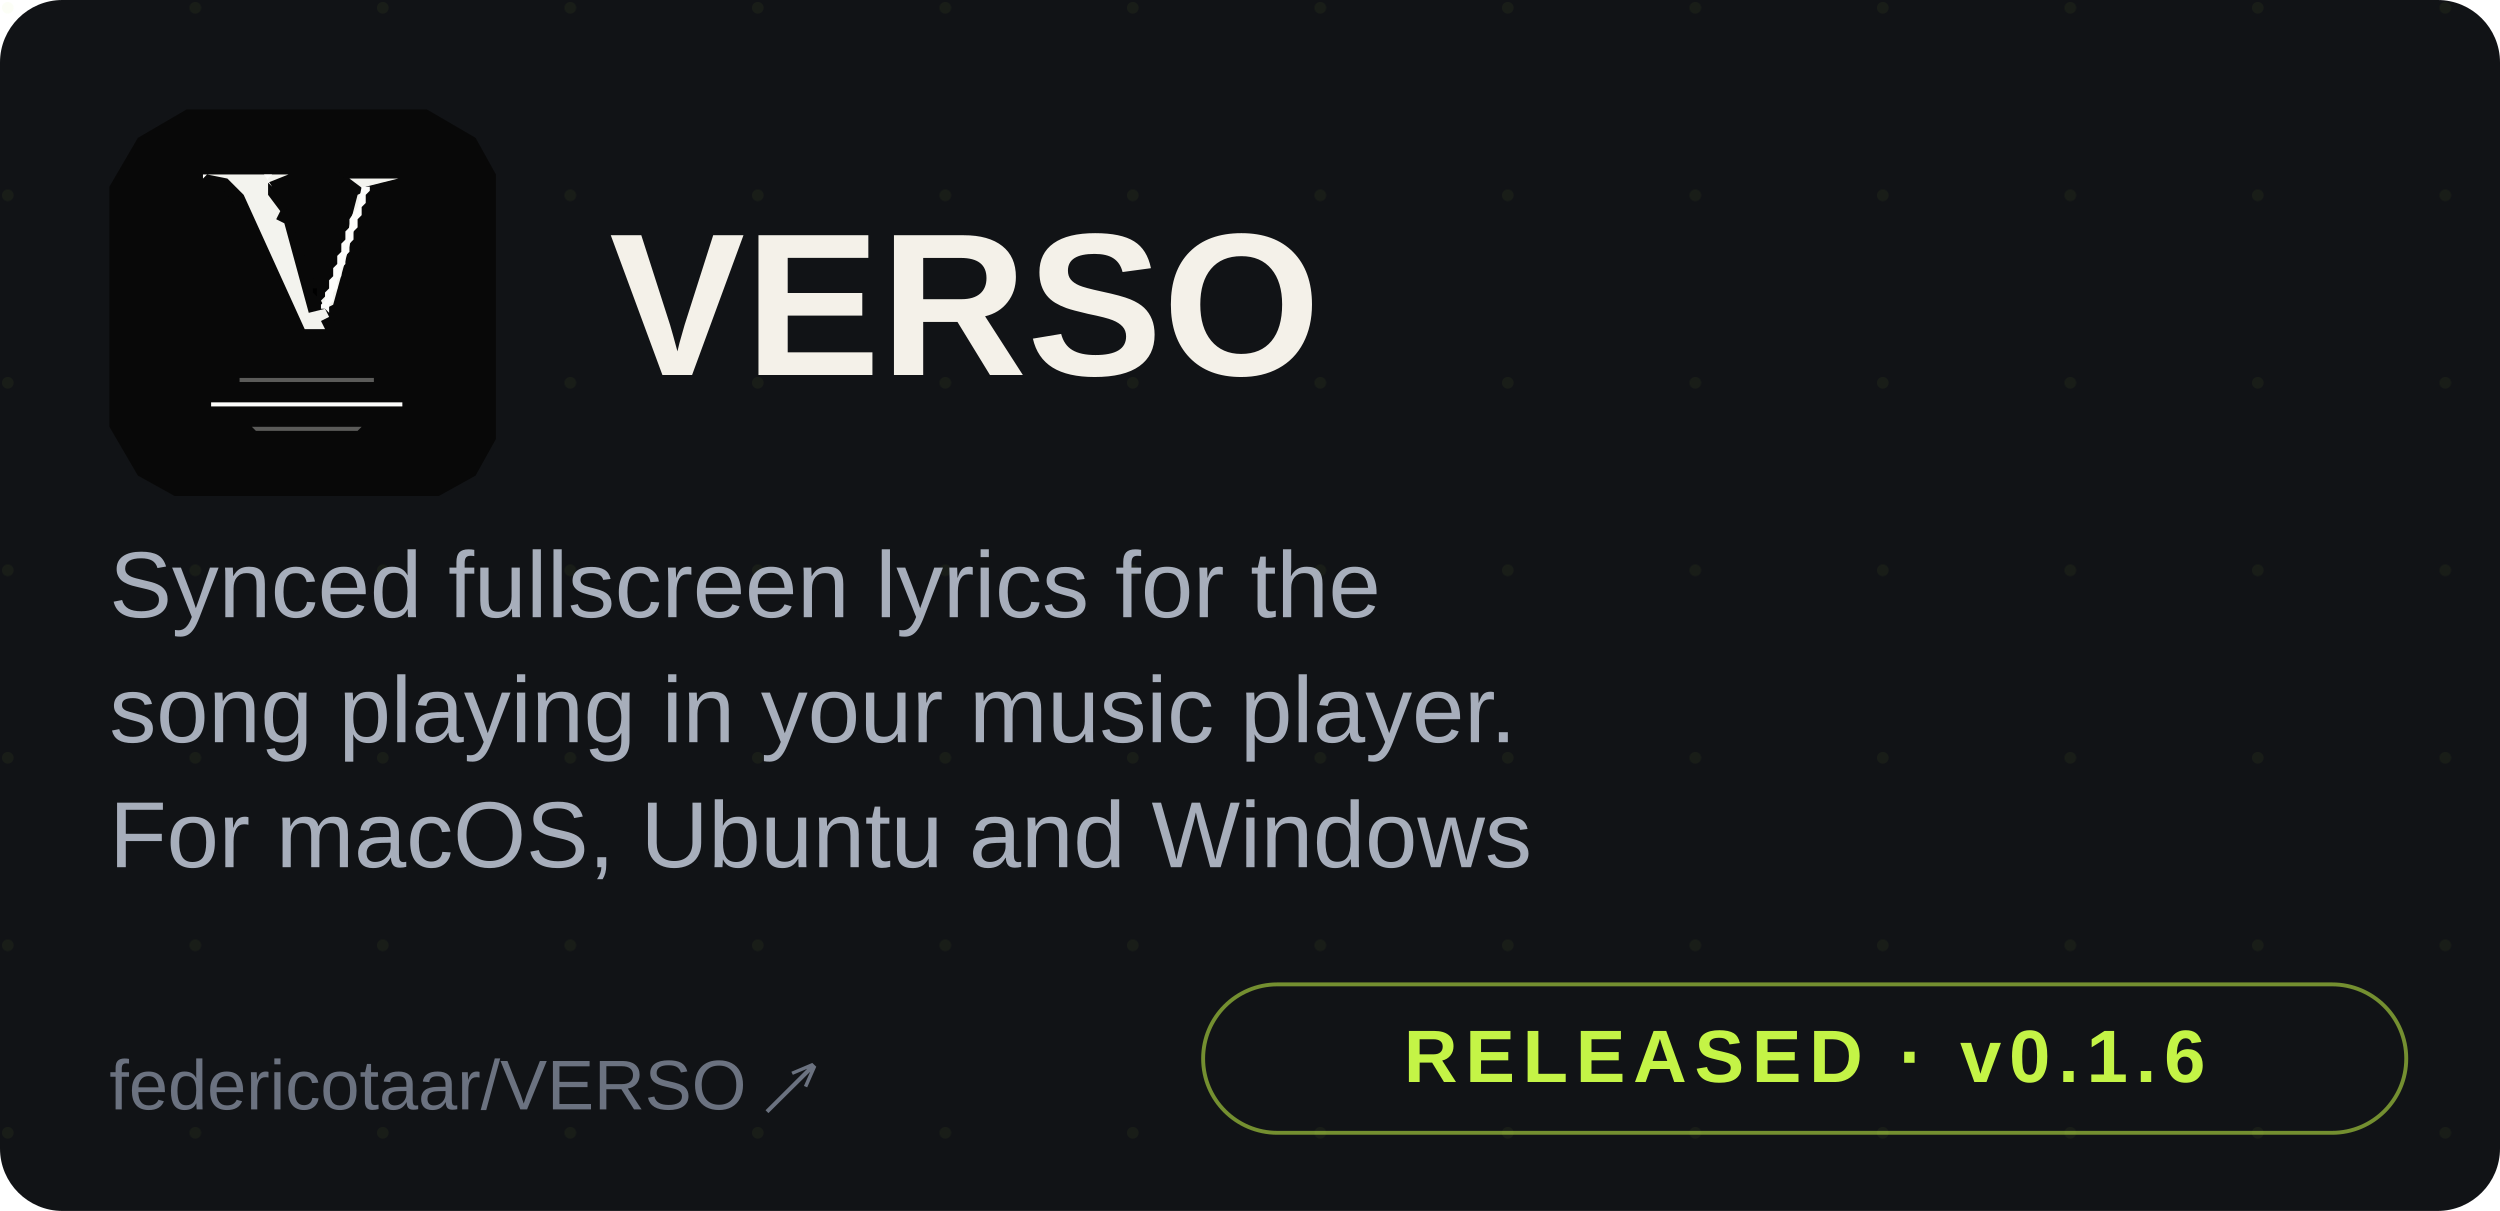
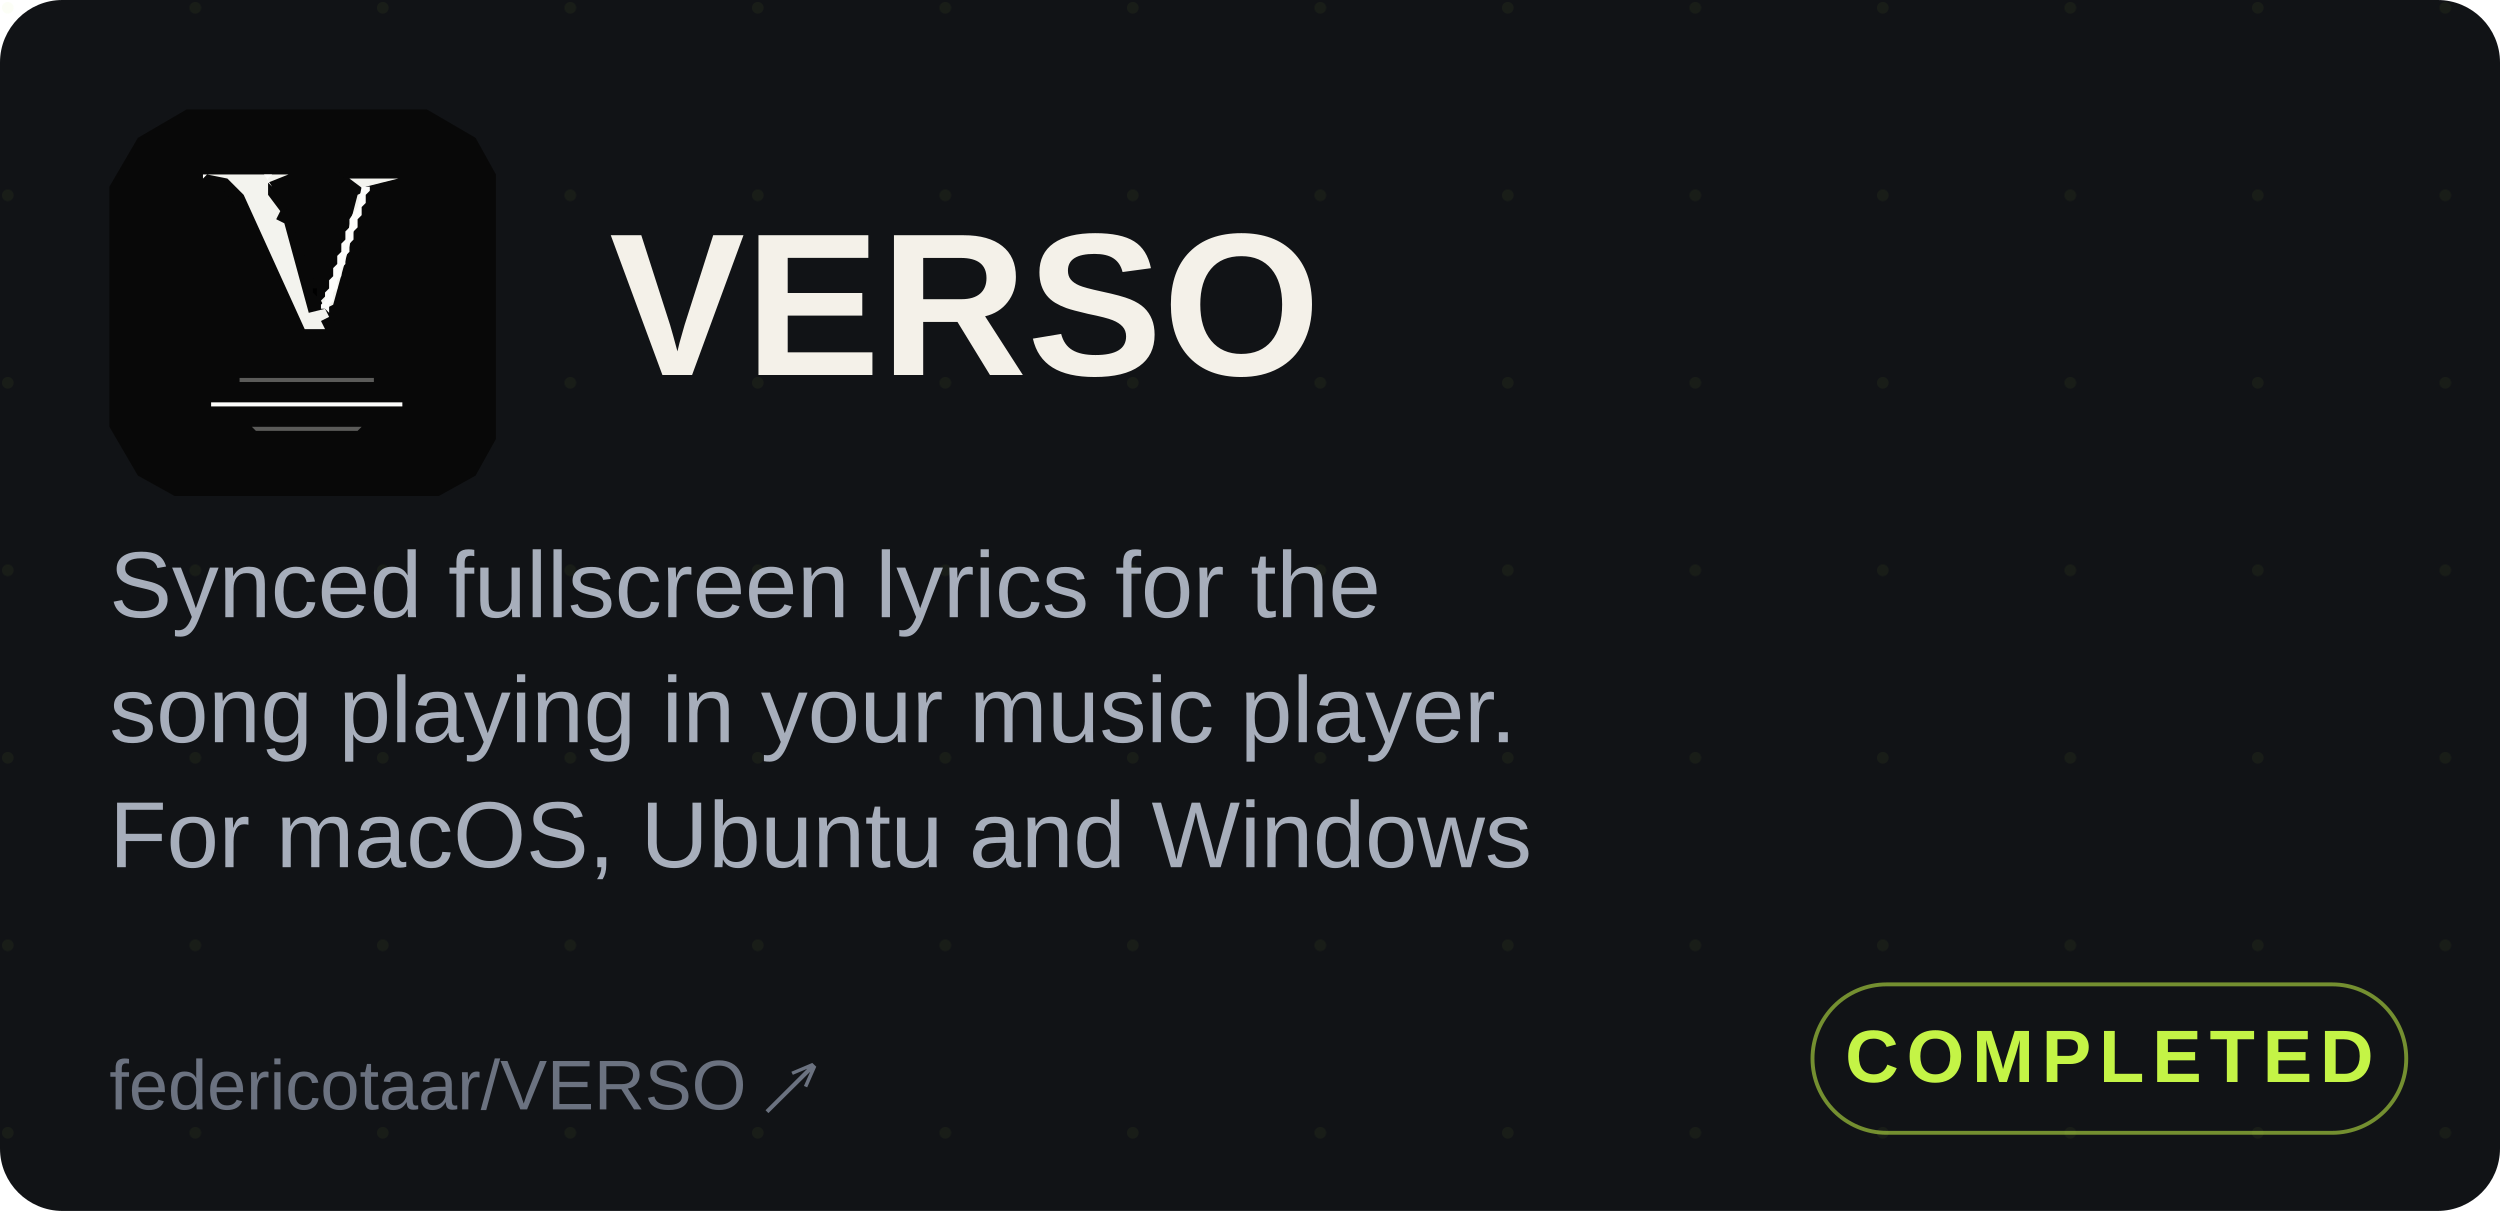
<svg xmlns="http://www.w3.org/2000/svg" width="640" height="310" viewBox="0 0 640 310">
  <style>
    .t { font-family: 'Segoe UI', 'Helvetica Neue', Arial, sans-serif; }
    .name { font-size: 52px; font-weight: 700; fill: #F4F1E9; }
    .desc { font-size: 24px; fill: #A7AEBB; }
    .pill { font-size: 19px; font-weight: 600; fill: #C4F446; letter-spacing: 2px; }
    .repo { font-size: 18px; fill: #6B7280; }
  </style>
  <defs>
    <pattern id="dots" width="48" height="48" patternUnits="userSpaceOnUse">
      <circle cx="2" cy="2" r="1.5" fill="#C4F446" opacity="0.05" />
    </pattern>
  </defs>
  <rect width="640" height="310" rx="16" fill="#111316" />
  <rect width="640" height="310" fill="url(#dots)" />
  <g transform="translate(28,28) scale(1.0417)">
    <path fill="#080808" d="M7,7 L0,19 L0,78 L7,90 L16,95 L81,95 L90,90 L95,81 L95,16 L90,7 L78,0 L19,0 Z" />
    <path fill="#080808" d="M34,77 L35,76 L62,76 L63,77 L63,79 L61,81 L36,81 L34,79 Z" />
    <path fill="#080808" d="M22,72 L24,71 L25,69 L72,69 L75,73 L72,76 L25,76 Z" />
    <path fill="#080808" d="M29,66 L31,65 L32,63 L65,63 L67,67 L65,69 L32,69 L30,68 Z" />
    <path fill="#080808" d="M21,14 L46,14 L47,17 L42,21 L51,44 L58,26 L57,24 L59,23 L58,21 L60,20 L56,15 L74,15 L71,20 L66,22 L53,58 L48,58 L45,55 L32,25 L28,20 L23,20 L20,17 Z" />
    <path fill="#F3F3EE" d="M24,16 L29,17 L33,21 L48,54 L53,54 L52,52 L54,51 L53,49 L55,48 L63,19 L71,17 L59,17 L63,20 L61,21 L55,44 L52,47 L53,49 L49,50 L43,28 L41,27 L42,25 L39,21 L39,18 L44,16 Z" />
    <path fill="#000000" d="M52,42 L52,43 L51,44 L50,44 L50,45 L51,46 L51,44 L52,43 Z" />
    <path fill="#FDFDFB" d="M25,72 L25,73 L72,73 L72,72 Z" />
    <path fill="#FDFDFB" d="M64,19 L62,19 L61,24 L59,27 L59,29 L58,30 L58,32 L57,33 L57,35 L56,36 L56,38 L55,39 L55,41 L54,42 L54,44 L53,45 L53,47 L52,48 L52,49 L53,49 L54,50 L54,48 L55,47 L55,45 L56,44 L56,42 L57,41 L57,39 L58,38 L58,36 L59,35 L59,33 L60,32 L60,30 L61,29 L61,27 L62,26 L62,24 L63,23 L63,21 L64,20 Z" />
    <path fill="#FDFDFB" d="M23,17 L24,16 L38,16 L40,19 L40,21 L41,22 L41,24 L41,22 L40,21 L40,19 L39,18 L39,17 L40,16 L43,16 L23,16 Z" />
    <path fill="#5B5B59" d="M35,78 L36,79 L61,79 L62,78 Z" />
    <path fill="#5B5B59" d="M32,66 L32,67 L65,67 L65,66 Z" />
  </g>
  <text class="t name" x="156" y="96">VERSO</text>
  <text class="t desc" x="28" y="158">Synced fullscreen lyrics for the</text>
  <text class="t desc" x="28" y="190">song playing in your music player.</text>
  <text class="t desc" x="28" y="222">For macOS, Ubuntu and Windows</text>
-   <rect x="308" y="252" width="308" height="38" rx="19" fill="none" stroke="#C4F446" stroke-opacity="0.55" />
-   <text class="t pill" x="462" y="277" text-anchor="middle">RELEASED · v0.1.6</text>
+   <rect x="464" y="252" width="152" height="38" rx="19" fill="none" stroke="#C4F446" stroke-opacity="0.55" />
+   <text class="t pill" x="540" y="277" text-anchor="middle">COMPLETED</text>
  <text class="t repo" x="28" y="284">federicotaar/VERSO ↗</text>
</svg>
